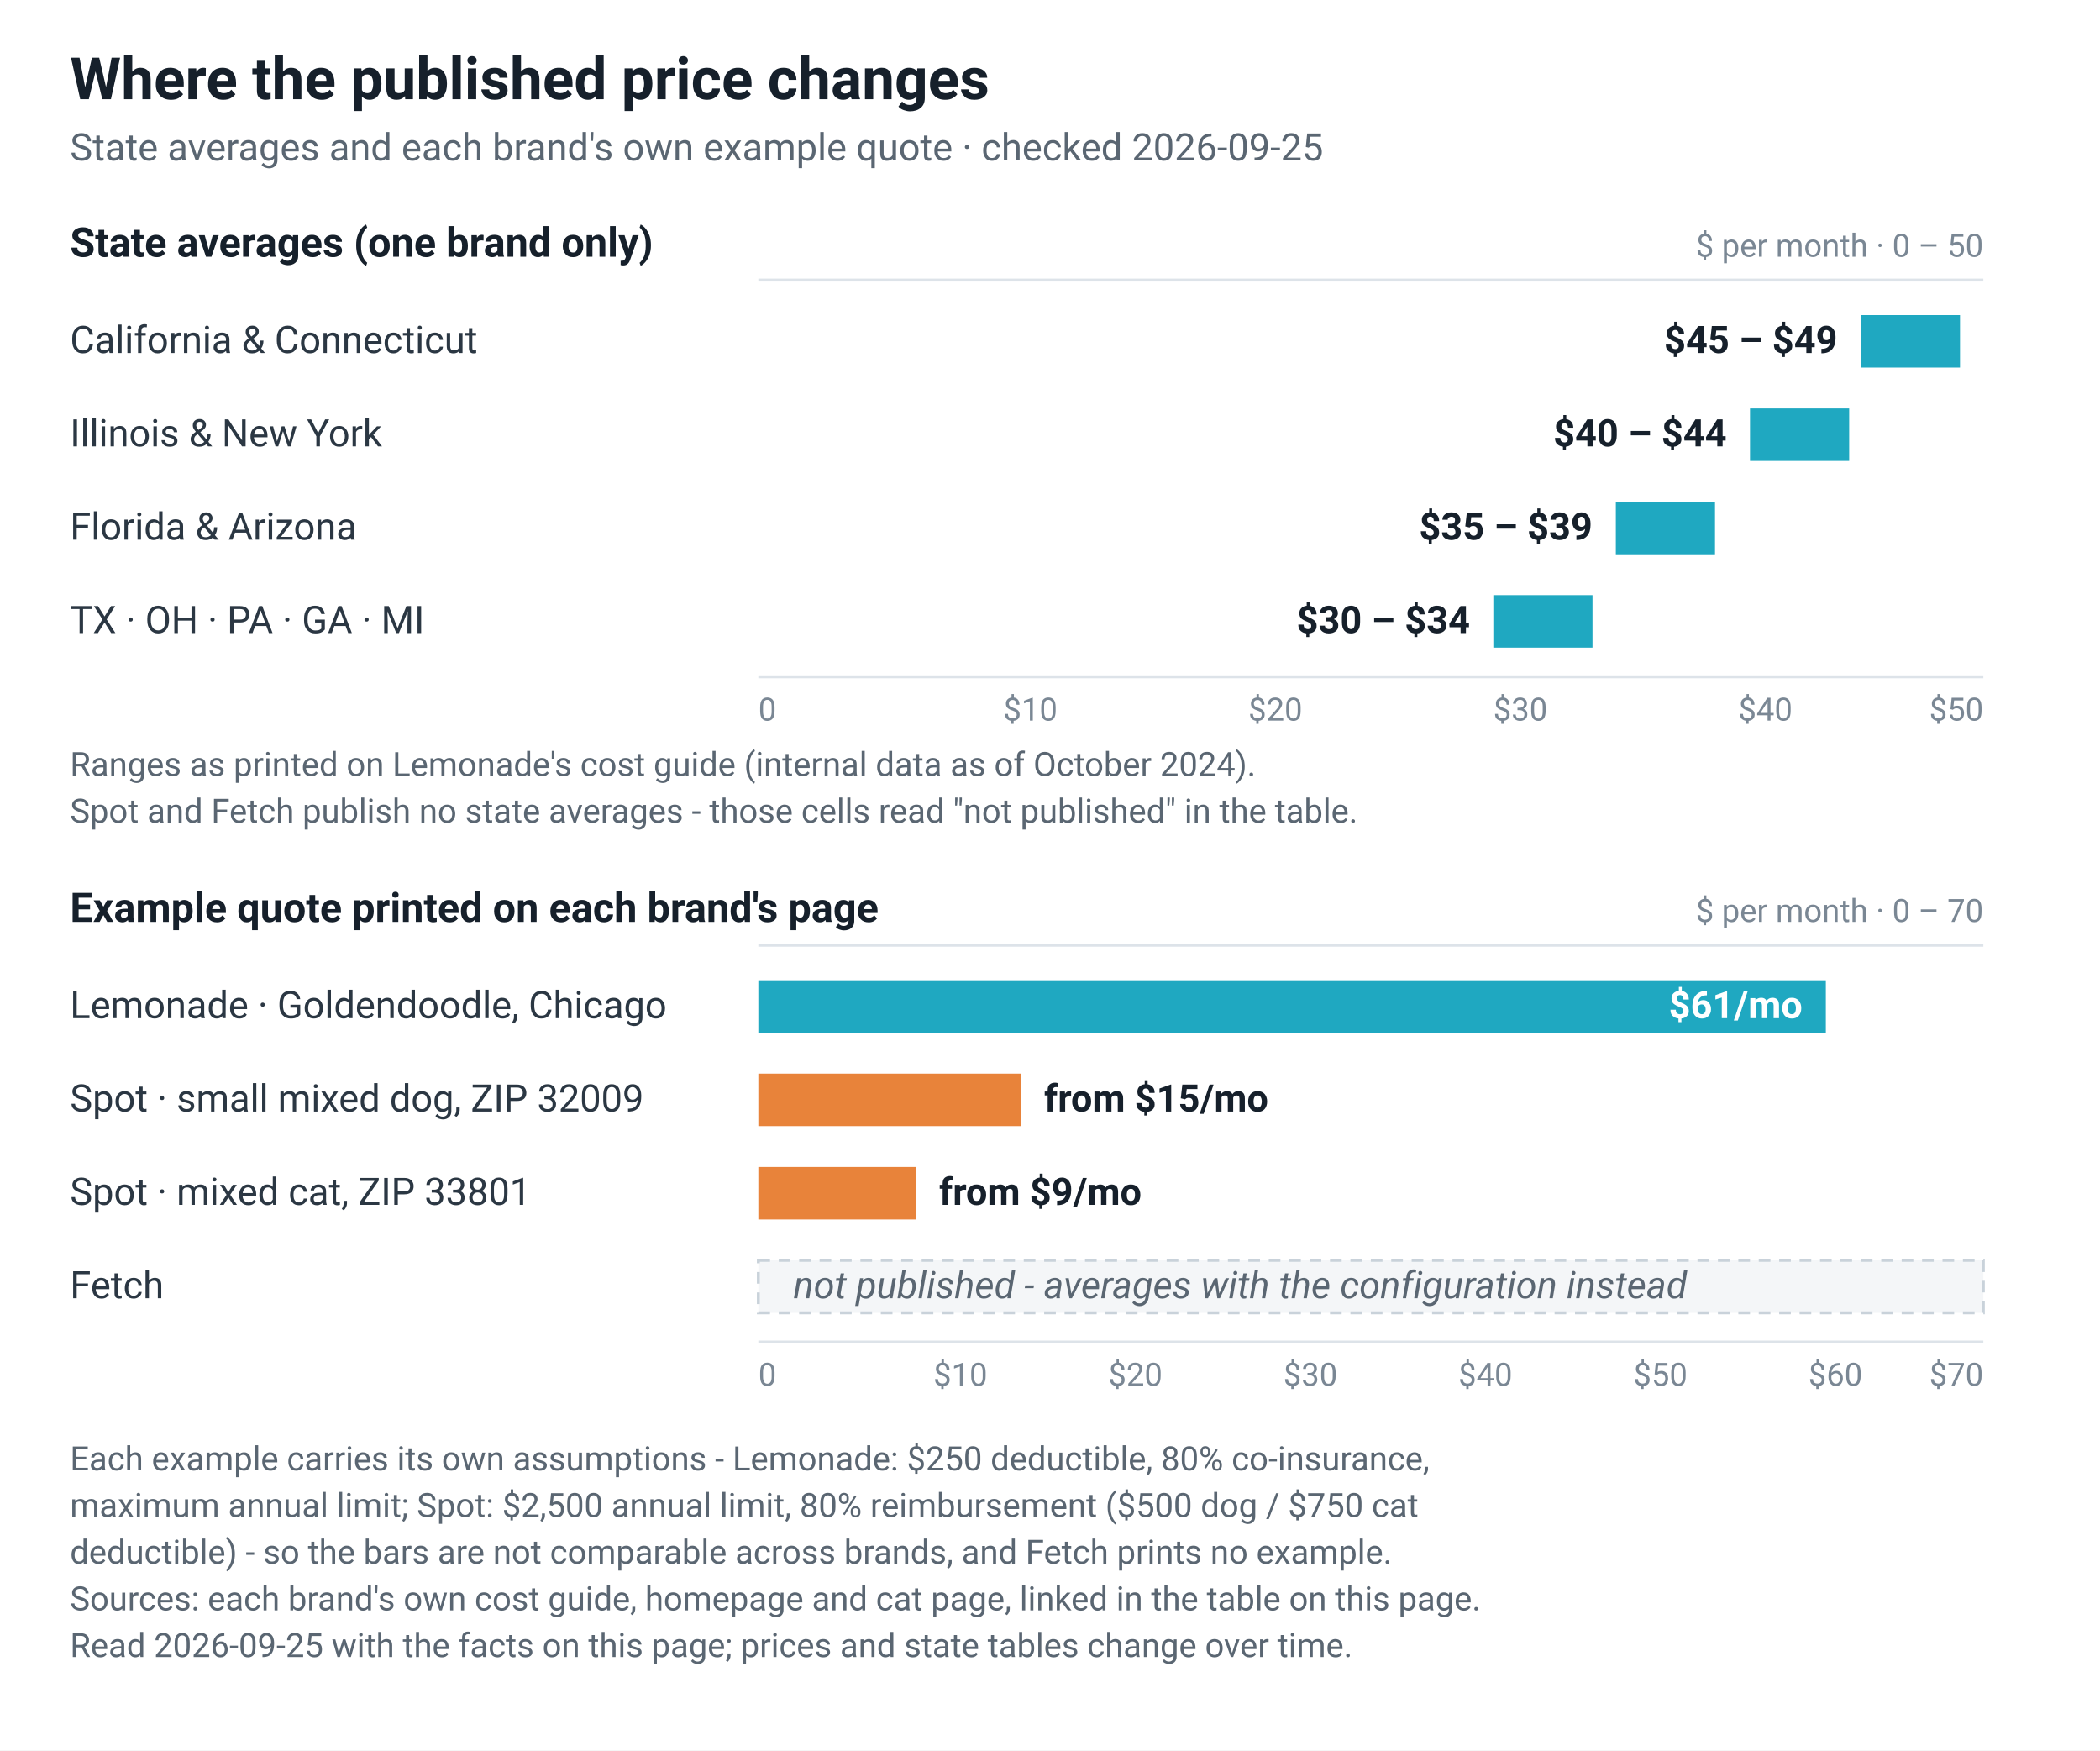
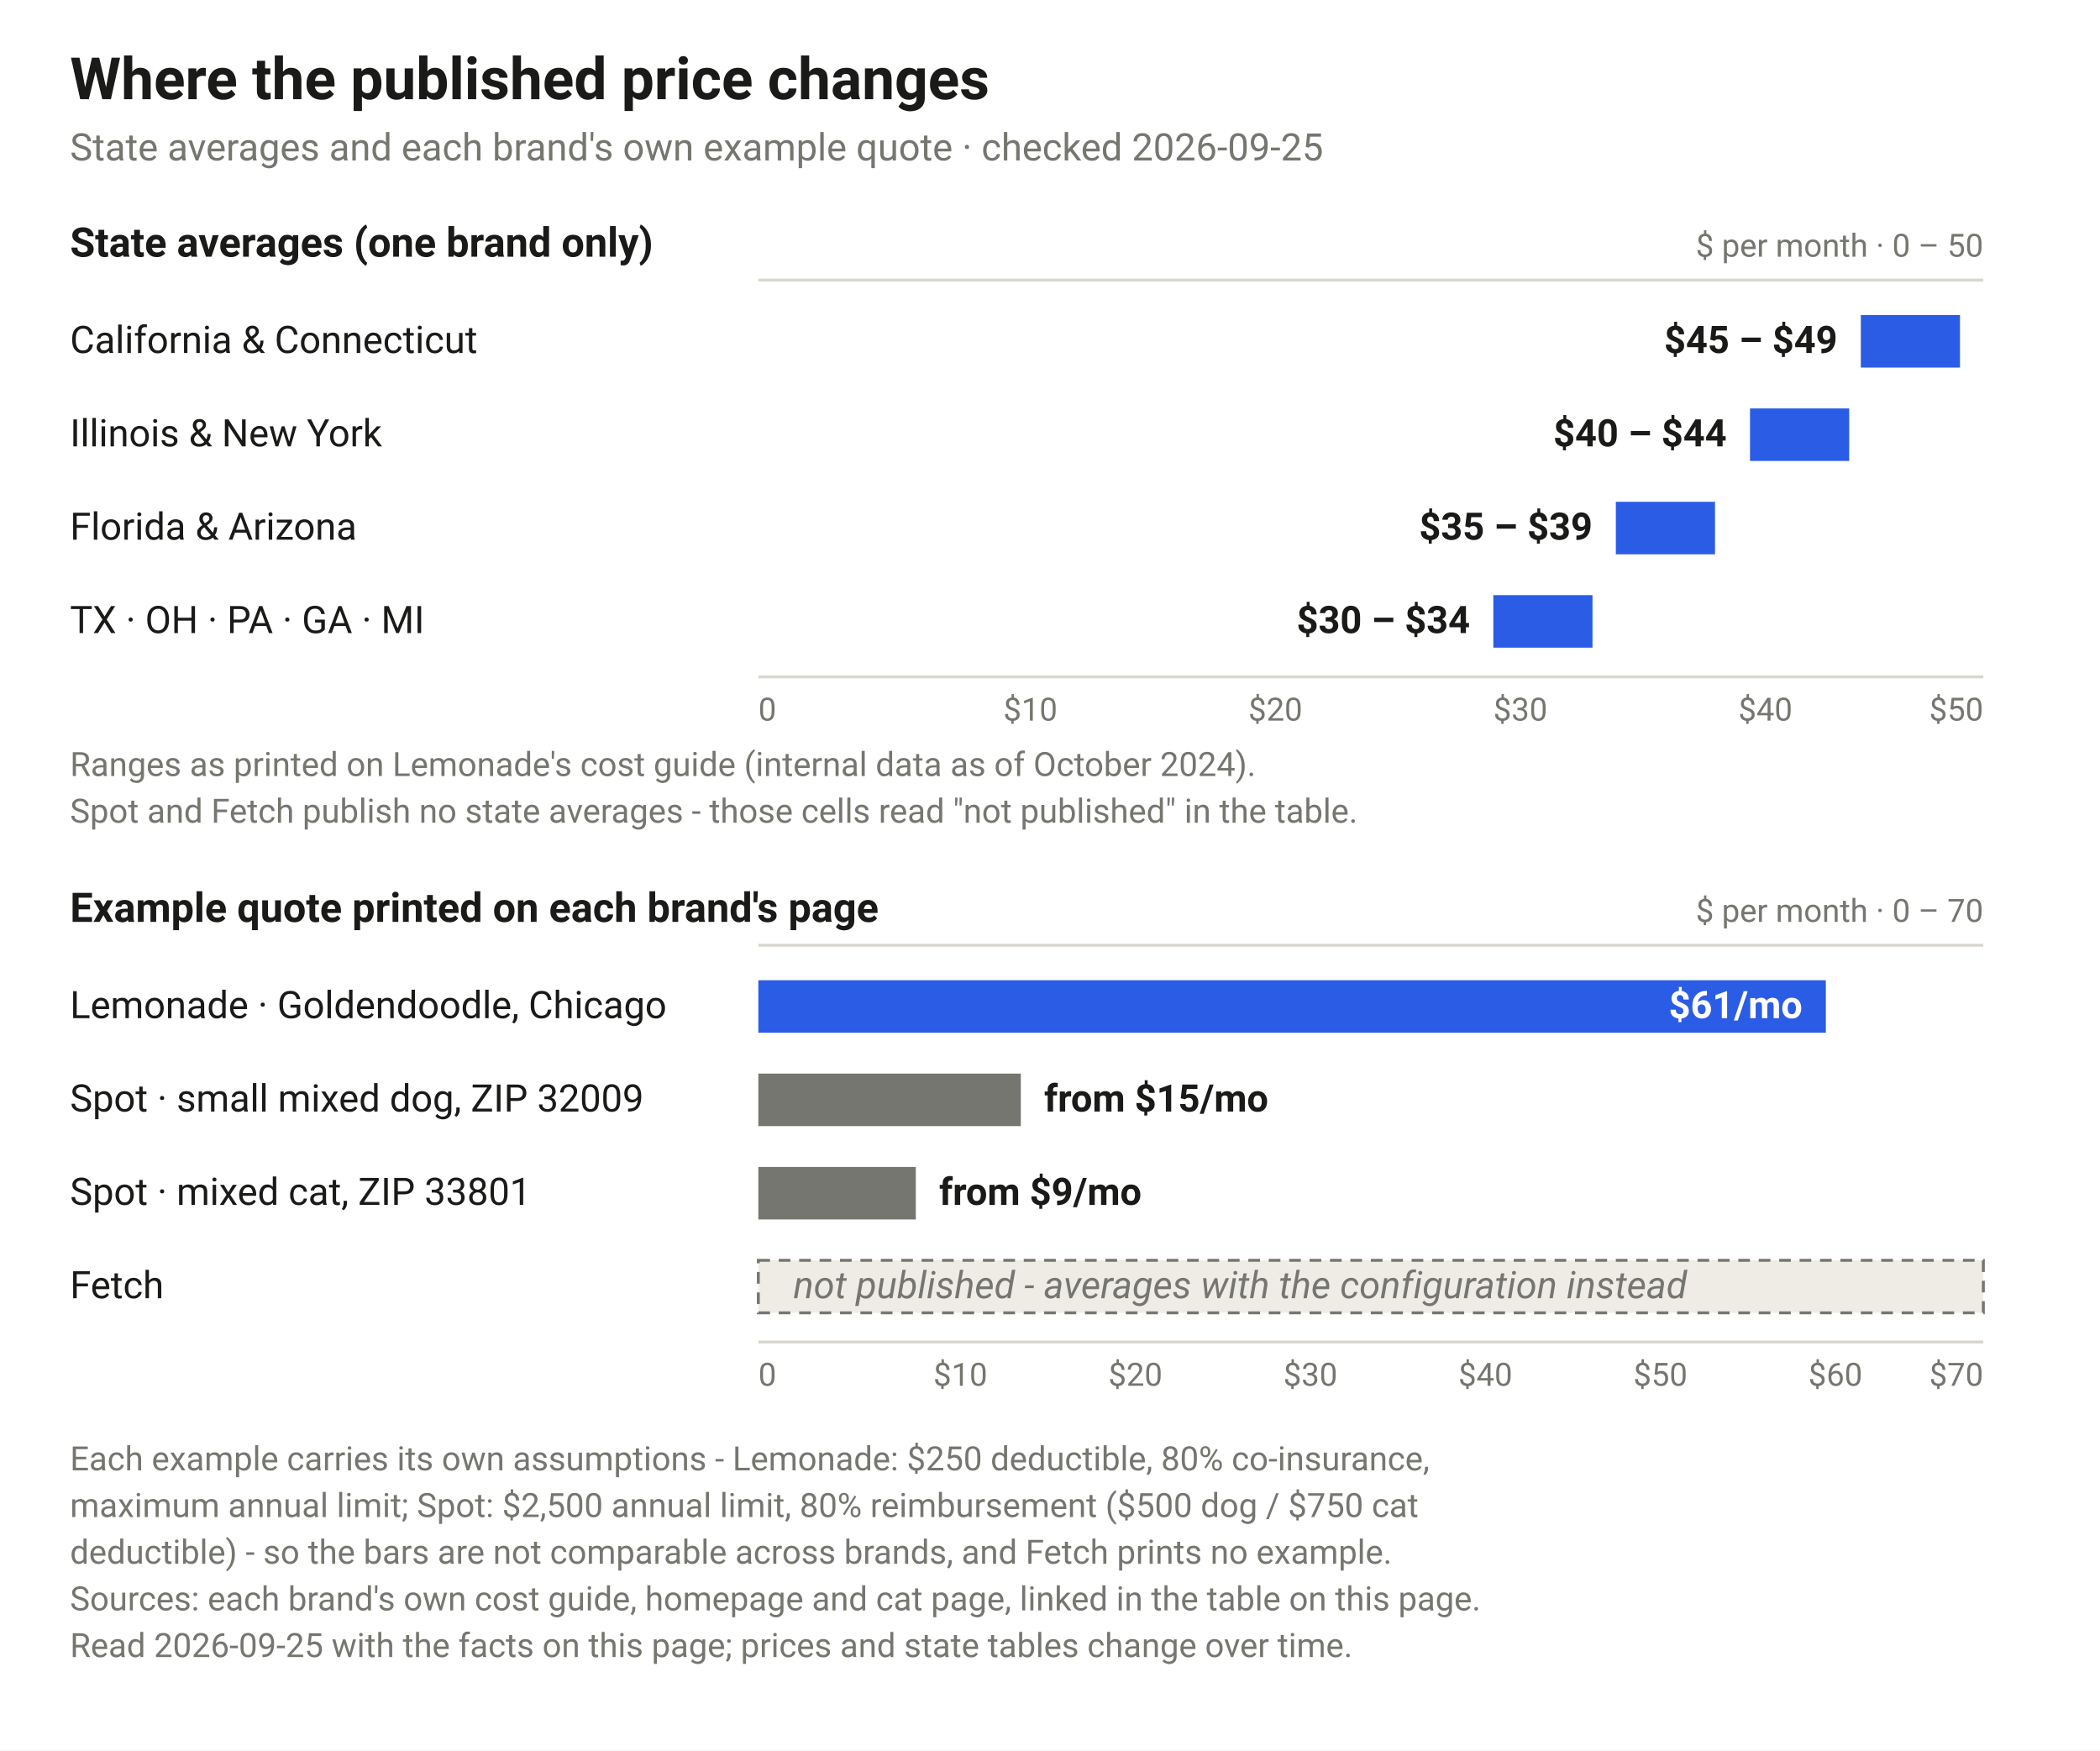
<svg xmlns="http://www.w3.org/2000/svg" viewBox="0 0 720 600" width="720" height="600" role="img" aria-labelledby="t d">
  <style>
-     .ttl{font:700 20px system-ui,-apple-system,Segoe UI,Roboto,sans-serif;fill:#16202b}
-     .sub{font:400 13px system-ui,-apple-system,Segoe UI,Roboto,sans-serif;fill:#5a6672}
-     .ph{font:700 14px system-ui,-apple-system,Segoe UI,Roboto,sans-serif;fill:#16202b}
-     .lb{font:400 13px system-ui,-apple-system,Segoe UI,Roboto,sans-serif;fill:#2b3743}
-     .val{font:700 13px system-ui,-apple-system,Segoe UI,Roboto,sans-serif;fill:#16202b}
+     .ttl{font:700 20px system-ui,-apple-system,Segoe UI,Roboto,sans-serif;fill:#1a1a18}
+     .sub{font:400 13px system-ui,-apple-system,Segoe UI,Roboto,sans-serif;fill:#767670}
+     .ph{font:700 14px system-ui,-apple-system,Segoe UI,Roboto,sans-serif;fill:#1a1a18}
+     .lb{font:400 13px system-ui,-apple-system,Segoe UI,Roboto,sans-serif;fill:#1a1a18}
+     .val{font:700 13px system-ui,-apple-system,Segoe UI,Roboto,sans-serif;fill:#1a1a18}
    .vali{font:700 13px system-ui,-apple-system,Segoe UI,Roboto,sans-serif;fill:#ffffff}
-     .np{font:400 13px system-ui,-apple-system,Segoe UI,Roboto,sans-serif;fill:#5a6672;font-style:italic}
-     .ax{font:400 11px system-ui,-apple-system,Segoe UI,Roboto,sans-serif;fill:#7a8794}
-     .fn{font:400 11.5px system-ui,-apple-system,Segoe UI,Roboto,sans-serif;fill:#5a6672}
+     .np{font:400 13px system-ui,-apple-system,Segoe UI,Roboto,sans-serif;fill:#767670;font-style:italic}
+     .ax{font:400 11px system-ui,-apple-system,Segoe UI,Roboto,sans-serif;fill:#767670}
+     .fn{font:400 11.5px system-ui,-apple-system,Segoe UI,Roboto,sans-serif;fill:#767670}
  </style>
  <rect width="720" height="600" fill="#ffffff" />
  <text class="ttl" x="24" y="34">Where the published price changes</text>
  <text class="sub" x="24" y="55">State averages and each brand's own example quote · checked 2026-09-25</text>
  <text class="ph" x="24" y="88">State averages (one brand only)</text>
  <text class="ax" x="680" y="88" text-anchor="end">$ per month · 0 – 50</text>
-   <line x1="260" y1="96" x2="680" y2="96" stroke="#dde3e9" />
+   <line x1="260" y1="96" x2="680" y2="96" stroke="#d9d6ce" />
  <g>
    <text class="lb" x="24" y="121">California &amp; Connecticut</text>
-     <rect x="638" y="108" width="34" height="18" fill="#1FA8C1" />
+     <rect x="638" y="108" width="34" height="18" fill="#2b5ce6" />
    <text class="val" x="630" y="121" text-anchor="end">$45 – $49</text>
    <text class="lb" x="24" y="153">Illinois &amp; New York</text>
-     <rect x="600" y="140" width="34" height="18" fill="#1FA8C1" />
+     <rect x="600" y="140" width="34" height="18" fill="#2b5ce6" />
    <text class="val" x="592" y="153" text-anchor="end">$40 – $44</text>
    <text class="lb" x="24" y="185">Florida &amp; Arizona</text>
-     <rect x="554" y="172" width="34" height="18" fill="#1FA8C1" />
+     <rect x="554" y="172" width="34" height="18" fill="#2b5ce6" />
    <text class="val" x="546" y="185" text-anchor="end">$35 – $39</text>
    <text class="lb" x="24" y="217">TX · OH · PA · GA · MI</text>
-     <rect x="512" y="204" width="34" height="18" fill="#1FA8C1" />
+     <rect x="512" y="204" width="34" height="18" fill="#2b5ce6" />
    <text class="val" x="504" y="217" text-anchor="end">$30 – $34</text>
  </g>
-   <line x1="260" y1="232" x2="680" y2="232" stroke="#dde3e9" />
+   <line x1="260" y1="232" x2="680" y2="232" stroke="#d9d6ce" />
  <g>
    <text class="ax" x="260" y="247">0</text>
    <text class="ax" x="344" y="247">$10</text>
    <text class="ax" x="428" y="247">$20</text>
    <text class="ax" x="512" y="247">$30</text>
    <text class="ax" x="596" y="247">$40</text>
    <text class="ax" x="680" y="247" text-anchor="end">$50</text>
  </g>
  <text class="fn" x="24" y="266">Ranges as printed on Lemonade's cost guide (internal data as of October 2024).</text>
  <text class="fn" x="24" y="282">Spot and Fetch publish no state averages - those cells read "not published" in the table.</text>
  <text class="ph" x="24" y="316">Example quote printed on each brand's page</text>
  <text class="ax" x="680" y="316" text-anchor="end">$ per month · 0 – 70</text>
-   <line x1="260" y1="324" x2="680" y2="324" stroke="#dde3e9" />
+   <line x1="260" y1="324" x2="680" y2="324" stroke="#d9d6ce" />
  <g>
    <text class="lb" x="24" y="349">Lemonade · Goldendoodle, Chicago</text>
-     <rect x="260" y="336" width="366" height="18" fill="#1FA8C1" />
+     <rect x="260" y="336" width="366" height="18" fill="#2b5ce6" />
    <text class="vali" x="618" y="349" text-anchor="end">$61/mo</text>
    <text class="lb" x="24" y="381">Spot · small mixed dog, ZIP 32009</text>
-     <rect x="260" y="368" width="90" height="18" fill="#E8833A" />
+     <rect x="260" y="368" width="90" height="18" fill="#767670" />
    <text class="val" x="358" y="381">from $15/mo</text>
    <text class="lb" x="24" y="413">Spot · mixed cat, ZIP 33801</text>
-     <rect x="260" y="400" width="54" height="18" fill="#E8833A" />
+     <rect x="260" y="400" width="54" height="18" fill="#767670" />
    <text class="val" x="322" y="413">from $9/mo</text>
    <text class="lb" x="24" y="445">Fetch</text>
-     <rect x="260" y="432" width="420" height="18" fill="#f4f6f8" stroke="#c9d2da" stroke-dasharray="4 3" />
+     <rect x="260" y="432" width="420" height="18" fill="#efece5" stroke="#767670" stroke-dasharray="4 3" />
    <text class="np" x="272" y="445">not published - averages with the configuration instead</text>
  </g>
-   <line x1="260" y1="460" x2="680" y2="460" stroke="#dde3e9" />
+   <line x1="260" y1="460" x2="680" y2="460" stroke="#d9d6ce" />
  <g>
    <text class="ax" x="260" y="475">0</text>
    <text class="ax" x="320" y="475">$10</text>
    <text class="ax" x="380" y="475">$20</text>
    <text class="ax" x="440" y="475">$30</text>
    <text class="ax" x="500" y="475">$40</text>
    <text class="ax" x="560" y="475">$50</text>
    <text class="ax" x="620" y="475">$60</text>
    <text class="ax" x="680" y="475" text-anchor="end">$70</text>
  </g>
  <text class="fn" x="24" y="504">Each example carries its own assumptions - Lemonade: $250 deductible, 80% co-insurance,</text>
  <text class="fn" x="24" y="520">maximum annual limit; Spot: $2,500 annual limit, 80% reimbursement ($500 dog / $750 cat</text>
  <text class="fn" x="24" y="536">deductible) - so the bars are not comparable across brands, and Fetch prints no example.</text>
  <text class="fn" x="24" y="552">Sources: each brand's own cost guide, homepage and cat page, linked in the table on this page.</text>
  <text class="fn" x="24" y="568">Read 2026-09-25 with the facts on this page; prices and state tables change over time.</text>
</svg>
